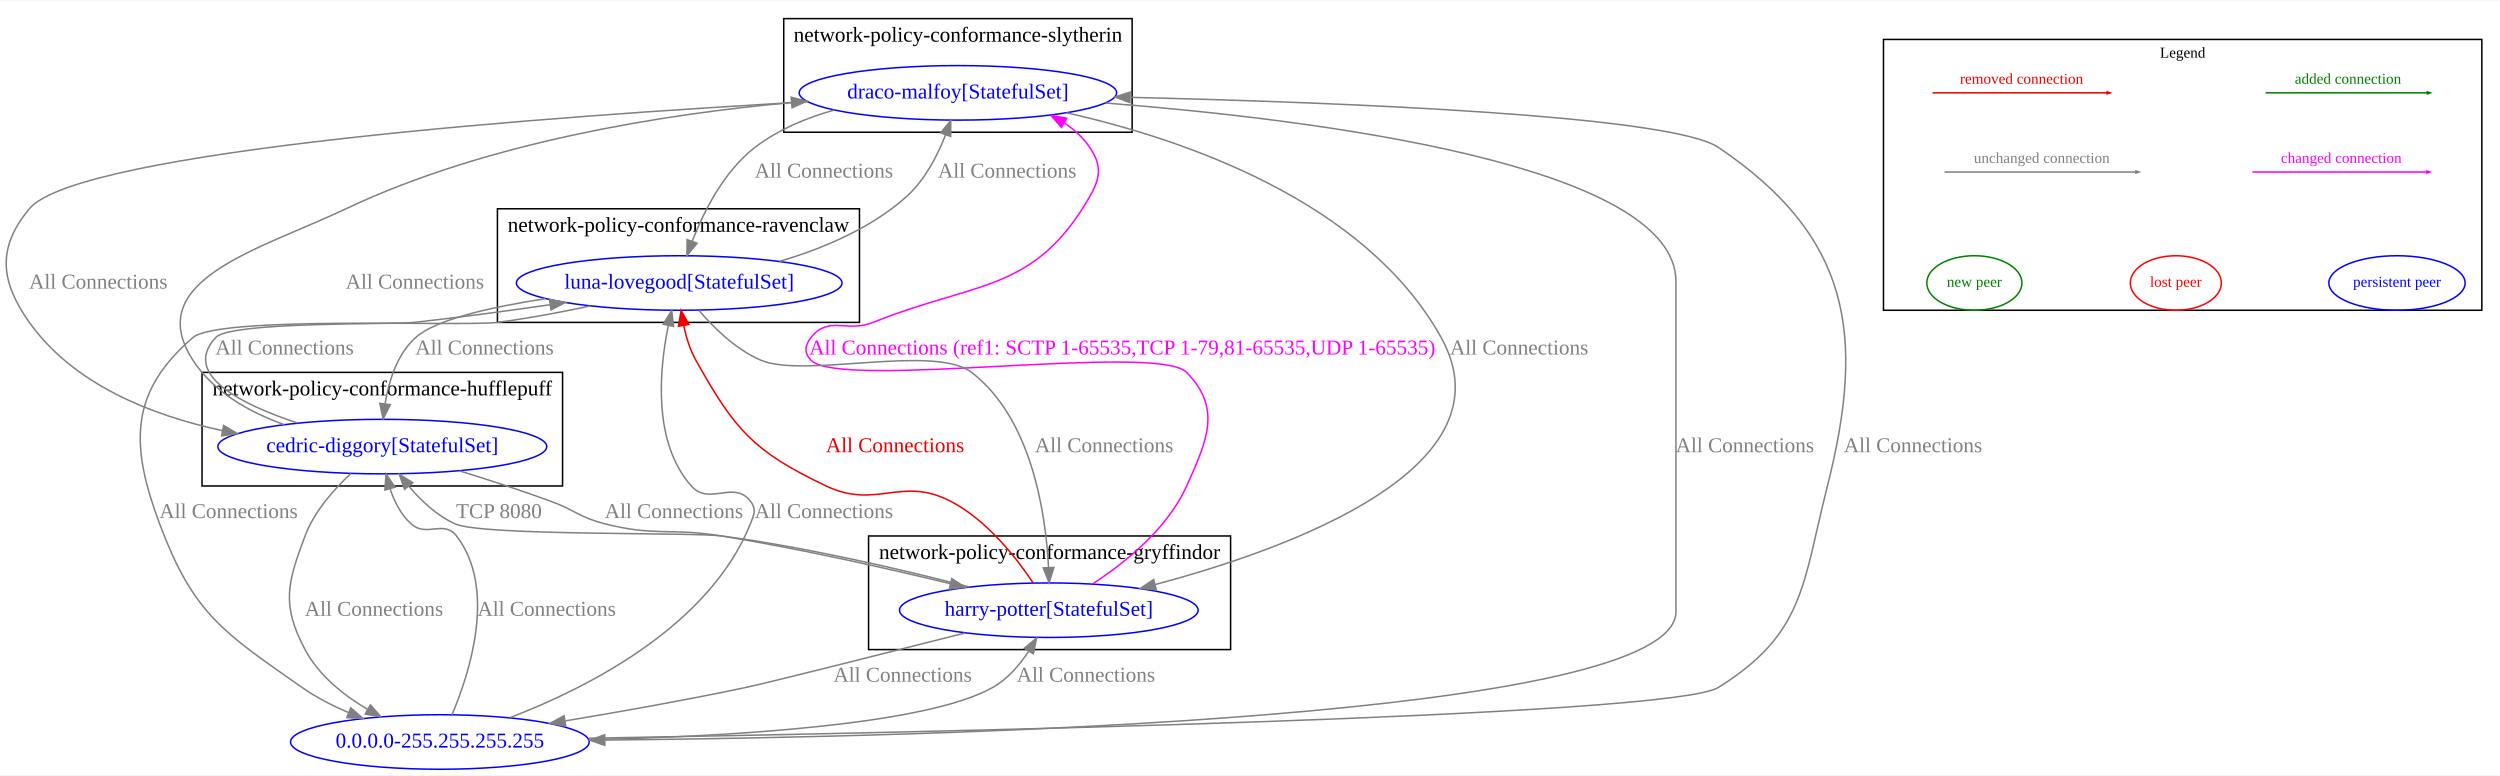
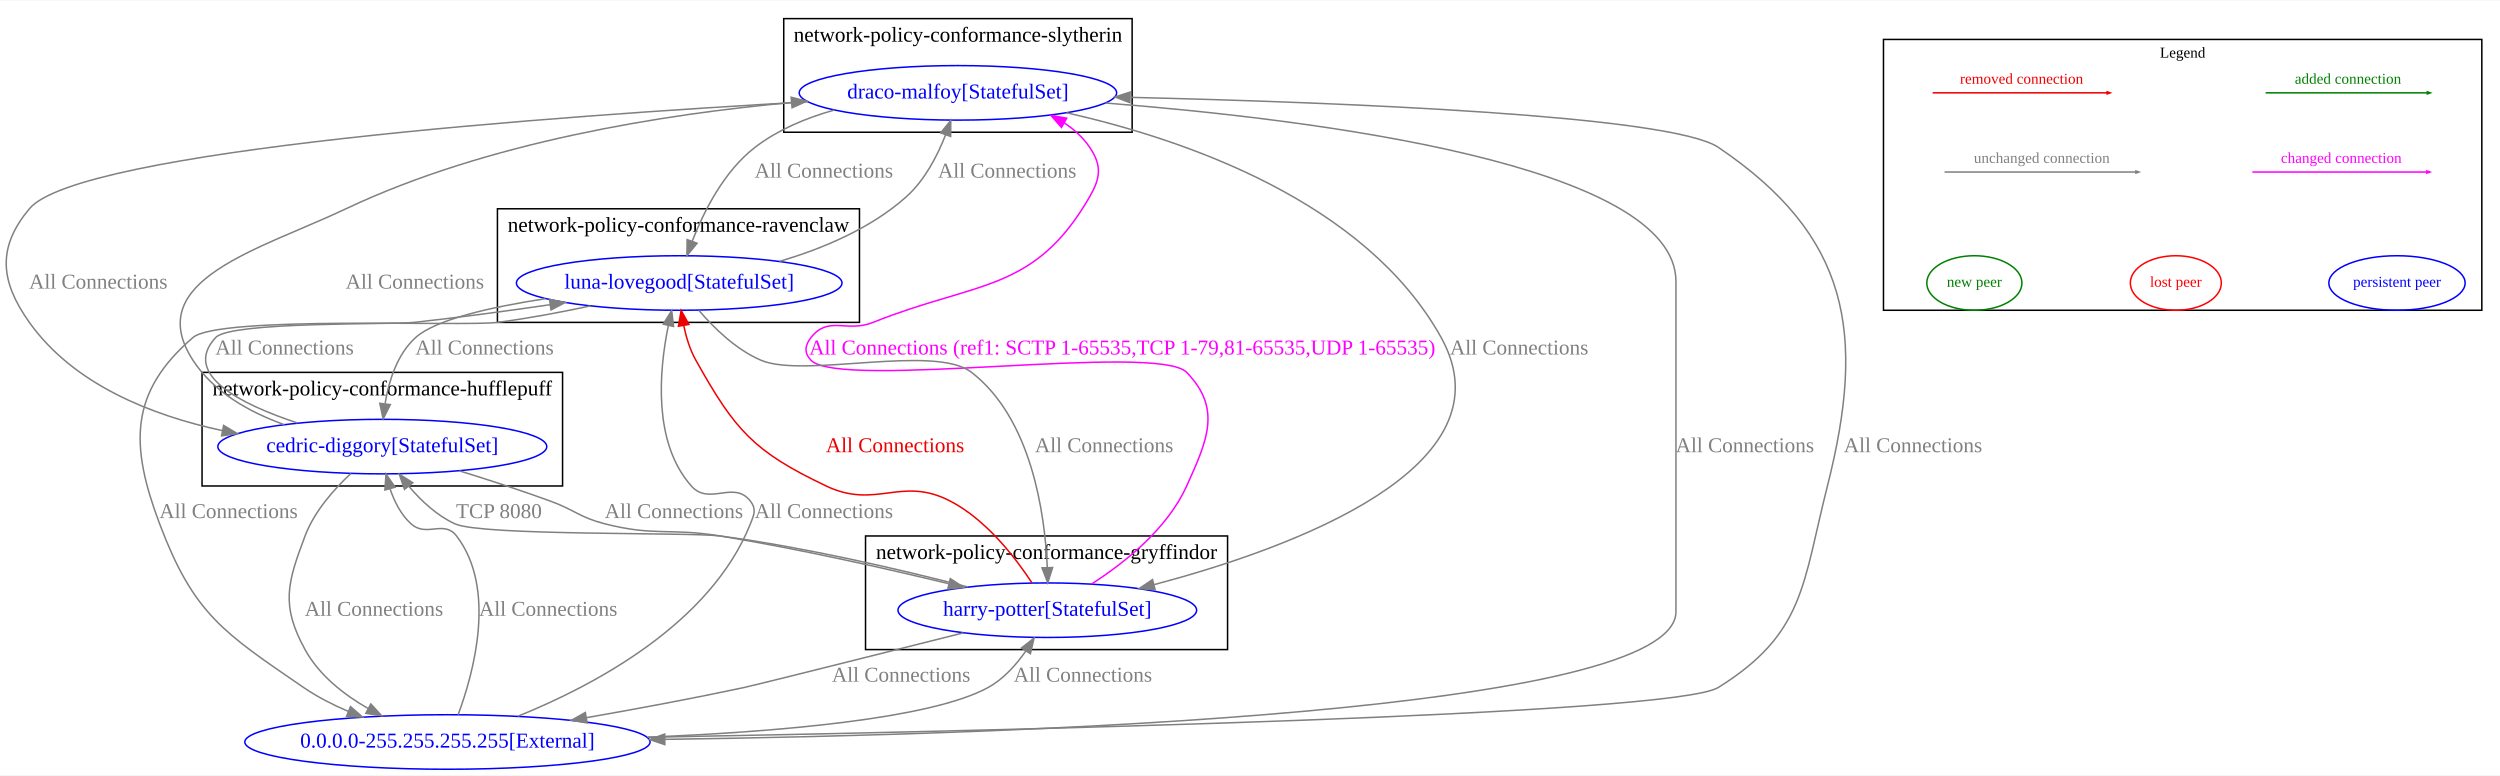
<svg xmlns="http://www.w3.org/2000/svg" width="1650pt" height="512pt" viewBox="0.00 0.00 1650.38 511.53">
  <g id="graph0" class="graph" transform="scale(1 1) rotate(0) translate(4 507.53)">
    <polygon fill="white" stroke="transparent" points="-4,4 -4,-507.53 1646.38,-507.53 1646.38,4 -4,4" />
+     <g id="clust1" class="cluster">
+       <polygon fill="none" stroke="black" points="567.38,-79 567.38,-154 806.38,-154 806.38,-79 567.38,-79" />
+       <text text-anchor="middle" x="686.88" y="-138.8" font-family="Times New Roman,serif" font-size="14.00">network-policy-conformance-gryffindor</text>
+     </g>
    <g id="clust2" class="cluster">
      <polygon fill="none" stroke="black" points="129.38,-187 129.38,-262 367.38,-262 367.38,-187 129.38,-187" />
      <text text-anchor="middle" x="248.38" y="-246.8" font-family="Times New Roman,serif" font-size="14.00">network-policy-conformance-hufflepuff</text>
    </g>
    <g id="clust3" class="cluster">
      <polygon fill="none" stroke="black" points="324.38,-295 324.38,-370 563.38,-370 563.38,-295 324.38,-295" />
      <text text-anchor="middle" x="443.88" y="-354.8" font-family="Times New Roman,serif" font-size="14.00">network-policy-conformance-ravenclaw</text>
    </g>
-     <g id="clust1" class="cluster">
-       <polygon fill="none" stroke="black" points="569.38,-79 569.38,-154 808.38,-154 808.38,-79 569.38,-79" />
-       <text text-anchor="middle" x="688.88" y="-138.8" font-family="Times New Roman,serif" font-size="14.00">network-policy-conformance-gryffindor</text>
+     <g id="clust4" class="cluster">
+       <polygon fill="none" stroke="black" points="513.38,-420.53 513.38,-495.53 743.38,-495.53 743.38,-420.53 513.38,-420.53" />
+       <text text-anchor="middle" x="628.38" y="-480.33" font-family="Times New Roman,serif" font-size="14.00">network-policy-conformance-slytherin</text>
    </g>
    <g id="clust5" class="cluster">
      <polygon fill="none" stroke="black" points="1239.38,-303 1239.38,-481.79 1634.38,-481.79 1634.38,-303 1239.38,-303" />
      <text text-anchor="middle" x="1436.88" y="-469.79" font-family="Times New Roman,serif" font-size="10.00">Legend</text>
    </g>
-     <g id="clust4" class="cluster">
-       <polygon fill="none" stroke="black" points="513.38,-420.53 513.38,-495.53 743.38,-495.53 743.38,-420.53 513.38,-420.53" />
-       <text text-anchor="middle" x="628.38" y="-480.33" font-family="Times New Roman,serif" font-size="14.00">network-policy-conformance-slytherin</text>
-     </g>
    <g id="node1" class="node">
-       <ellipse fill="none" stroke="blue" cx="688.38" cy="-105" rx="98.58" ry="18" />
-       <text text-anchor="middle" x="688.38" y="-101.3" font-family="Times New Roman,serif" font-size="14.00" fill="blue">harry-potter[StatefulSet]</text>
+       <ellipse fill="none" stroke="blue" cx="687.38" cy="-105" rx="98.58" ry="18" />
+       <text text-anchor="middle" x="687.38" y="-101.3" font-family="Times New Roman,serif" font-size="14.00" fill="blue">harry-potter[StatefulSet]</text>
    </g>
    <g id="node2" class="node">
      <ellipse fill="none" stroke="blue" cx="248.38" cy="-213" rx="108.58" ry="18" />
      <text text-anchor="middle" x="248.38" y="-209.3" font-family="Times New Roman,serif" font-size="14.00" fill="blue">cedric-diggory[StatefulSet]</text>
    </g>
    <g id="edge6" class="edge">
-       <path fill="none" stroke="grey" d="M636.02,-120.31C592.56,-131.54 528.93,-146.49 472.38,-154 452.98,-156.58 314.21,-153.92 296.38,-162 284.39,-167.43 273.89,-177.35 265.79,-186.93" />
-       <polygon fill="grey" stroke="grey" points="263.03,-184.78 259.56,-194.79 268.52,-189.12 263.03,-184.78" />
+       <path fill="none" stroke="grey" d="M635.02,-120.31C591.55,-131.53 527.93,-146.48 471.38,-154 452.09,-156.57 314.11,-153.96 296.38,-162 284.39,-167.44 273.89,-177.35 265.79,-186.93" />
+       <polygon fill="grey" stroke="grey" points="263.03,-184.78 259.57,-194.79 268.52,-189.12 263.03,-184.78" />
      <text text-anchor="middle" x="325.38" y="-165.8" font-family="Times New Roman,serif" font-size="14.00" fill="grey">TCP 8080</text>
    </g>
    <g id="node3" class="node">
      <ellipse fill="none" stroke="blue" cx="444.38" cy="-321" rx="107.48" ry="18" />
      <text text-anchor="middle" x="444.38" y="-317.3" font-family="Times New Roman,serif" font-size="14.00" fill="blue">luna-lovegood[StatefulSet]</text>
    </g>
    <g id="edge7" class="edge">
-       <path fill="none" stroke="#ee0000" d="M678.05,-122.99C666.84,-139.78 647.3,-164.68 623.38,-177 590.74,-193.8 574.53,-171.21 541.38,-187 493.42,-209.84 481.31,-223.64 455.38,-270 451.5,-276.93 448.99,-285.12 447.37,-292.84" />
+       <path fill="none" stroke="#ee0000" d="M677.28,-122.99C666.29,-139.77 647.09,-164.68 623.38,-177 590.8,-193.93 574.53,-171.21 541.38,-187 493.42,-209.84 481.31,-223.64 455.38,-270 451.5,-276.93 448.99,-285.12 447.37,-292.84" />
      <polygon fill="#ee0000" stroke="#ee0000" points="443.88,-292.47 445.65,-302.92 450.78,-293.64 443.88,-292.47" />
      <text text-anchor="middle" x="586.88" y="-209.3" font-family="Times New Roman,serif" font-size="14.00" fill="#ee0000">All Connections</text>
    </g>
    <g id="node4" class="node">
      <ellipse fill="none" stroke="blue" cx="628.38" cy="-446.53" rx="104.78" ry="18" />
      <text text-anchor="middle" x="628.38" y="-442.83" font-family="Times New Roman,serif" font-size="14.00" fill="blue">draco-malfoy[StatefulSet]</text>
    </g>
    <g id="edge8" class="edge">
-       <path fill="none" stroke="magenta" d="M717.35,-122.41C738.92,-136.44 766.74,-158.83 779.38,-187 793.03,-217.41 802.57,-238.05 779.38,-262 760.2,-281.81 550.56,-250.19 531.38,-270 526.74,-274.79 527.26,-279.76 531.38,-285 542.97,-299.75 554.98,-288 572.38,-295 640.55,-322.43 678.71,-314.32 715.38,-378 722.59,-390.53 723.47,-398.55 715.38,-410.53 710.96,-417.07 705.09,-422.39 698.48,-426.72" />
+       <path fill="none" stroke="magenta" d="M716.65,-122.33C738.46,-136.32 766.59,-158.69 779.38,-187 793.11,-217.38 802.57,-238.05 779.38,-262 760.2,-281.81 550.56,-250.19 531.38,-270 526.74,-274.79 527.26,-279.76 531.38,-285 542.97,-299.75 554.98,-288 572.38,-295 640.55,-322.43 678.71,-314.32 715.38,-378 722.59,-390.53 723.47,-398.55 715.38,-410.53 710.96,-417.07 705.09,-422.39 698.48,-426.72" />
      <polygon fill="magenta" stroke="magenta" points="696.72,-423.69 689.76,-431.68 700.18,-429.78 696.72,-423.69" />
      <text text-anchor="middle" x="736.88" y="-273.8" font-family="Times New Roman,serif" font-size="14.00" fill="magenta">All Connections (ref1: SCTP 1-65535,TCP 1-79,81-65535,UDP 1-65535)</text>
    </g>
    <g id="node5" class="node">
-       <ellipse fill="none" stroke="blue" cx="286.38" cy="-18" rx="98.58" ry="18" />
-       <text text-anchor="middle" x="286.38" y="-14.3" font-family="Times New Roman,serif" font-size="14.00" fill="blue">0.0.0.0-255.255.255.255</text>
+       <ellipse fill="none" stroke="blue" cx="291.38" cy="-18" rx="133.78" ry="18" />
+       <text text-anchor="middle" x="291.38" y="-14.3" font-family="Times New Roman,serif" font-size="14.00" fill="blue">0.0.0.0-255.255.255.255[External]</text>
    </g>
    <g id="edge5" class="edge">
-       <path fill="none" stroke="grey" d="M633.02,-89.94C578.89,-76.22 502.56,-57 488.38,-54 449.39,-45.76 405.86,-38.03 369.23,-31.94" />
-       <polygon fill="grey" stroke="grey" points="369.52,-28.45 359.08,-30.27 368.38,-35.35 369.52,-28.45" />
-       <text text-anchor="middle" x="591.88" y="-57.8" font-family="Times New Roman,serif" font-size="14.00" fill="grey">All Connections</text>
+       <path fill="none" stroke="grey" d="M632.01,-90.06C575.35,-75.81 494.59,-55.54 487.38,-54 453.53,-46.76 416.17,-39.82 383.23,-34.07" />
+       <polygon fill="grey" stroke="grey" points="383.61,-30.58 373.16,-32.32 382.41,-37.48 383.61,-30.58" />
+       <text text-anchor="middle" x="590.88" y="-57.8" font-family="Times New Roman,serif" font-size="14.00" fill="grey">All Connections</text>
    </g>
    <g id="edge10" class="edge">
-       <path fill="none" stroke="grey" d="M299.26,-197C318.26,-191.13 339.93,-184.1 359.38,-177 375.66,-171.05 378.58,-166.27 395.38,-162 428.73,-153.52 438.42,-159.52 472.38,-154 523.46,-145.7 580.58,-132.85 623.25,-122.53" />
-       <polygon fill="grey" stroke="grey" points="624.34,-125.86 633.23,-120.1 622.68,-119.06 624.34,-125.86" />
+       <path fill="none" stroke="grey" d="M299.26,-197C318.26,-191.13 339.93,-184.1 359.38,-177 375.66,-171.05 378.59,-166.29 395.38,-162 428.29,-153.6 437.86,-159.47 471.38,-154 522.45,-145.67 579.58,-132.81 622.25,-122.5" />
+       <polygon fill="grey" stroke="grey" points="623.34,-125.84 632.22,-120.08 621.68,-119.04 623.34,-125.84" />
      <text text-anchor="middle" x="440.88" y="-165.8" font-family="Times New Roman,serif" font-size="14.00" fill="grey">All Connections</text>
    </g>
    <g id="edge11" class="edge">
      <path fill="none" stroke="grey" d="M192.41,-228.58C154.78,-240.99 115.83,-260.66 138.38,-285 148.3,-295.71 254.87,-293.41 269.38,-295 298.72,-298.21 330.71,-302.54 359.22,-306.69" />
      <polygon fill="grey" stroke="grey" points="358.74,-310.16 369.15,-308.15 359.76,-303.23 358.74,-310.16" />
      <text text-anchor="middle" x="183.88" y="-273.8" font-family="Times New Roman,serif" font-size="14.00" fill="grey">All Connections</text>
    </g>
    <g id="edge12" class="edge">
      <path fill="none" stroke="grey" d="M183.71,-227.47C160.65,-235.73 137.02,-248.94 123.38,-270 89.04,-323.02 167.29,-342.97 224.38,-370 317.65,-414.16 434.47,-432.53 518.47,-440.15" />
      <polygon fill="grey" stroke="grey" points="518.28,-443.65 528.55,-441.03 518.89,-436.68 518.28,-443.65" />
      <text text-anchor="middle" x="269.88" y="-317.3" font-family="Times New Roman,serif" font-size="14.00" fill="grey">All Connections</text>
    </g>
    <g id="edge9" class="edge">
-       <path fill="none" stroke="grey" d="M227.69,-195.29C216.39,-184.79 203.48,-170.18 197.38,-154 185.62,-122.81 181.73,-108.43 197.38,-79 206.39,-62.06 222.54,-49.05 238.64,-39.54" />
-       <polygon fill="grey" stroke="grey" points="240.48,-42.52 247.53,-34.61 237.09,-36.39 240.48,-42.52" />
+       <path fill="none" stroke="grey" d="M227.69,-195.29C216.39,-184.79 203.48,-170.18 197.38,-154 185.62,-122.81 181.36,-108.23 197.38,-79 206.57,-62.24 222.65,-49.48 238.94,-40.14" />
+       <polygon fill="grey" stroke="grey" points="240.81,-43.1 247.97,-35.29 237.5,-36.93 240.81,-43.1" />
      <text text-anchor="middle" x="242.88" y="-101.3" font-family="Times New Roman,serif" font-size="14.00" fill="grey">All Connections</text>
    </g>
    <g id="edge14" class="edge">
-       <path fill="none" stroke="grey" d="M457.46,-302.82C467.31,-291.3 481.92,-277 498.38,-270 526.85,-257.89 612.87,-280.88 637.38,-262 677.07,-231.44 686.3,-169.28 688.19,-133.33" />
-       <polygon fill="grey" stroke="grey" points="691.69,-133.21 688.56,-123.08 684.7,-132.95 691.69,-133.21" />
+       <path fill="none" stroke="grey" d="M457.46,-302.82C467.31,-291.3 481.92,-277 498.38,-270 526.85,-257.89 612.92,-280.95 637.38,-262 676.91,-231.38 685.73,-169.24 687.37,-133.32" />
+       <polygon fill="grey" stroke="grey" points="690.88,-133.17 687.68,-123.07 683.88,-132.96 690.88,-133.17" />
      <text text-anchor="middle" x="724.88" y="-209.3" font-family="Times New Roman,serif" font-size="14.00" fill="grey">All Connections</text>
    </g>
    <g id="edge15" class="edge">
      <path fill="none" stroke="grey" d="M356.14,-310.65C319.98,-305.14 283.53,-296.87 270.38,-285 258.2,-274 252.7,-256.42 250.24,-241.5" />
      <polygon fill="grey" stroke="grey" points="253.66,-240.72 248.93,-231.24 246.72,-241.6 253.66,-240.72" />
      <text text-anchor="middle" x="315.88" y="-273.8" font-family="Times New Roman,serif" font-size="14.00" fill="grey">All Connections</text>
    </g>
    <g id="edge16" class="edge">
      <path fill="none" stroke="grey" d="M510.61,-335.27C539.03,-343.67 570.99,-357.03 594.38,-378 606.49,-388.86 614.85,-405.03 620.24,-418.82" />
      <polygon fill="grey" stroke="grey" points="616.98,-420.11 623.66,-428.34 623.57,-417.74 616.98,-420.11" />
      <text text-anchor="middle" x="660.88" y="-390.56" font-family="Times New Roman,serif" font-size="14.00" fill="grey">All Connections</text>
    </g>
    <g id="edge13" class="edge">
-       <path fill="none" stroke="grey" d="M385.79,-305.89C366.36,-301.72 344.54,-297.59 324.38,-295 302.2,-292.16 140.34,-299.57 123.38,-285 81.26,-248.81 81.92,-214.01 101.38,-162 123.68,-102.4 143.26,-90.5 195.38,-54 204.71,-47.47 215.42,-41.95 226.15,-37.37" />
-       <polygon fill="grey" stroke="grey" points="227.57,-40.56 235.54,-33.58 224.96,-34.07 227.57,-40.56" />
+       <path fill="none" stroke="grey" d="M385.79,-305.89C366.36,-301.72 344.54,-297.59 324.38,-295 302.2,-292.16 140.34,-299.57 123.38,-285 81.26,-248.81 81.78,-213.96 101.38,-162 123.94,-102.19 143.66,-90.16 196.38,-54 205.37,-47.83 215.58,-42.6 225.89,-38.21" />
+       <polygon fill="grey" stroke="grey" points="227.38,-41.39 235.35,-34.42 224.77,-34.89 227.38,-41.39" />
      <text text-anchor="middle" x="146.88" y="-165.8" font-family="Times New Roman,serif" font-size="14.00" fill="grey">All Connections</text>
    </g>
    <g id="edge18" class="edge">
-       <path fill="none" stroke="grey" d="M700.05,-433.39C777.73,-415.87 897.3,-375.09 947.38,-285 994.72,-199.84 850.56,-146.49 758.63,-121.94" />
-       <polygon fill="grey" stroke="grey" points="759.36,-118.51 748.8,-119.37 757.59,-125.28 759.36,-118.51" />
+       <path fill="none" stroke="grey" d="M700.05,-433.39C777.73,-415.87 897.3,-375.09 947.38,-285 994.85,-199.62 850.15,-146.35 757.89,-121.88" />
+       <polygon fill="grey" stroke="grey" points="758.58,-118.44 748.02,-119.31 756.82,-125.22 758.58,-118.44" />
      <text text-anchor="middle" x="998.88" y="-273.8" font-family="Times New Roman,serif" font-size="14.00" fill="grey">All Connections</text>
    </g>
    <g id="edge19" class="edge">
      <path fill="none" stroke="grey" d="M529.43,-440.62C364.39,-431.38 47.74,-408.77 15.38,-370 -5.98,-344.41 -3.94,-322.17 15.38,-295 44.46,-254.11 95.73,-233.68 142.78,-223.55" />
      <polygon fill="grey" stroke="grey" points="143.64,-226.95 152.75,-221.54 142.26,-220.08 143.64,-226.95" />
      <text text-anchor="middle" x="60.88" y="-317.3" font-family="Times New Roman,serif" font-size="14.00" fill="grey">All Connections</text>
    </g>
    <g id="edge20" class="edge">
      <path fill="none" stroke="grey" d="M546.72,-435.18C528.19,-429.98 509.53,-422.19 494.38,-410.53 474.04,-394.87 460.67,-368.43 452.92,-348.51" />
      <polygon fill="grey" stroke="grey" points="456.19,-347.25 449.47,-339.06 449.61,-349.66 456.19,-347.25" />
      <text text-anchor="middle" x="539.88" y="-390.56" font-family="Times New Roman,serif" font-size="14.00" fill="grey">All Connections</text>
    </g>
    <g id="edge17" class="edge">
-       <path fill="none" stroke="grey" d="M725.73,-439.82C864.45,-428.97 1102.38,-399.12 1102.38,-322 1102.38,-322 1102.38,-322 1102.38,-104 1102.38,-33.73 617.48,-21.29 395.27,-19.27" />
-       <polygon fill="grey" stroke="grey" points="395.25,-15.77 385.22,-19.19 395.19,-22.77 395.25,-15.77" />
+       <path fill="none" stroke="grey" d="M725.73,-439.82C864.45,-428.97 1102.38,-399.12 1102.38,-322 1102.38,-322 1102.38,-322 1102.38,-104 1102.38,-37.7 668.07,-22.91 435.1,-19.75" />
+       <polygon fill="grey" stroke="grey" points="434.89,-16.25 424.85,-19.62 434.8,-23.25 434.89,-16.25" />
      <text text-anchor="middle" x="1147.88" y="-209.3" font-family="Times New Roman,serif" font-size="14.00" fill="grey">All Connections</text>
    </g>
    <g id="edge1" class="edge">
-       <path fill="none" stroke="grey" d="M384.9,-19.54C477.2,-21.62 607.33,-29.09 651.38,-54 661.11,-59.5 669.02,-68.73 674.99,-77.77" />
-       <polygon fill="grey" stroke="grey" points="672.15,-79.84 680.31,-86.6 678.15,-76.23 672.15,-79.84" />
-       <text text-anchor="middle" x="712.88" y="-57.8" font-family="Times New Roman,serif" font-size="14.00" fill="grey">All Connections</text>
+       <path fill="none" stroke="grey" d="M423.63,-21.19C508.84,-24.64 610.53,-33.17 648.38,-54 658.47,-59.55 666.82,-68.91 673.18,-78.04" />
+       <polygon fill="grey" stroke="grey" points="670.31,-80.05 678.65,-86.59 676.21,-76.28 670.31,-80.05" />
+       <text text-anchor="middle" x="710.88" y="-57.8" font-family="Times New Roman,serif" font-size="14.00" fill="grey">All Connections</text>
    </g>
    <g id="edge2" class="edge">
-       <path fill="none" stroke="grey" d="M294.38,-35.98C306.15,-63.77 324.03,-119.32 297.38,-154 288.97,-164.94 277.63,-152.76 267.38,-162 260.64,-168.08 256.28,-176.81 253.46,-185.27" />
+       <path fill="none" stroke="grey" d="M298.44,-36C308.75,-63.81 323.97,-119.4 297.38,-154 288.97,-164.94 277.63,-152.76 267.38,-162 260.64,-168.08 256.28,-176.81 253.46,-185.27" />
      <polygon fill="grey" stroke="grey" points="250.09,-184.35 250.81,-194.92 256.84,-186.2 250.09,-184.35" />
-       <text text-anchor="middle" x="356.88" y="-101.3" font-family="Times New Roman,serif" font-size="14.00" fill="grey">All Connections</text>
+       <text text-anchor="middle" x="357.88" y="-101.3" font-family="Times New Roman,serif" font-size="14.00" fill="grey">All Connections</text>
    </g>
    <g id="edge3" class="edge">
-       <path fill="none" stroke="grey" d="M332.73,-34.11C384.34,-53.94 464.1,-94.39 491.38,-162 493.88,-168.18 495.47,-171.73 491.38,-177 480.41,-191.14 464.26,-173.62 452.38,-187 426.95,-215.66 431.08,-262.92 437.16,-292.71" />
+       <path fill="none" stroke="grey" d="M337.95,-35.02C388.33,-55.37 465,-96.01 491.38,-162 493.86,-168.19 495.47,-171.73 491.38,-177 480.41,-191.14 464.26,-173.62 452.38,-187 426.95,-215.66 431.08,-262.92 437.16,-292.71" />
      <polygon fill="grey" stroke="grey" points="433.83,-293.84 439.44,-302.82 440.66,-292.3 433.83,-293.84" />
      <text text-anchor="middle" x="539.88" y="-165.8" font-family="Times New Roman,serif" font-size="14.00" fill="grey">All Connections</text>
    </g>
    <g id="edge4" class="edge">
-       <path fill="none" stroke="grey" d="M384.6,-20.49C600.39,-24.12 1099.24,-34.56 1130.38,-54 1187.4,-89.59 1185.88,-121.84 1202.38,-187 1228.01,-288.18 1216.85,-352.07 1130.38,-410.53 1099.05,-431.71 880.41,-440.25 742.2,-443.56" />
+       <path fill="none" stroke="grey" d="M423.62,-21.11C652.49,-25.25 1100.99,-35.65 1130.38,-54 1187.4,-89.6 1185.88,-121.84 1202.38,-187 1228.01,-288.18 1216.85,-352.07 1130.38,-410.53 1099.05,-431.71 880.41,-440.25 742.2,-443.56" />
      <polygon fill="grey" stroke="grey" points="741.9,-440.06 731.98,-443.8 742.06,-447.06 741.9,-440.06" />
      <text text-anchor="middle" x="1258.88" y="-209.3" font-family="Times New Roman,serif" font-size="14.00" fill="grey">All Connections</text>
    </g>
    <g id="edge21" class="edge">
      <path fill="none" stroke="#008000" d="M1491.67,-446.53C1518.03,-446.53 1569.92,-446.53 1598.08,-446.53" />
      <polygon fill="#008000" stroke="#008000" points="1598.4,-447.23 1600.4,-446.53 1598.4,-445.83 1598.4,-447.23" />
      <text text-anchor="middle" x="1546.03" y="-452.53" font-family="Times New Roman,serif" font-size="10.00" fill="#008000">added connection</text>
    </g>
    <g id="edge22" class="edge">
      <path fill="none" stroke="#ee0000" d="M1271.83,-446.53C1299.9,-446.53 1356.91,-446.53 1386.91,-446.53" />
      <polygon fill="#ee0000" stroke="#ee0000" points="1387.03,-447.23 1389.03,-446.53 1387.03,-445.83 1387.03,-447.23" />
      <text text-anchor="middle" x="1330.53" y="-452.53" font-family="Times New Roman,serif" font-size="10.00" fill="#ee0000">removed connection</text>
    </g>
    <g id="edge23" class="edge">
      <path fill="none" stroke="magenta" d="M1482.9,-394.26C1511.31,-394.26 1569.17,-394.26 1598.1,-394.26" />
      <polygon fill="magenta" stroke="magenta" points="1598.14,-394.96 1600.14,-394.26 1598.14,-393.56 1598.14,-394.96" />
      <text text-anchor="middle" x="1541.59" y="-400.26" font-family="Times New Roman,serif" font-size="10.00" fill="magenta">changed connection</text>
    </g>
    <g id="edge24" class="edge">
      <path fill="none" stroke="grey" d="M1279.7,-394.26C1309.84,-394.26 1374.02,-394.26 1405.78,-394.26" />
      <polygon fill="grey" stroke="grey" points="1406.01,-394.96 1408.01,-394.26 1406.01,-393.56 1406.01,-394.96" />
      <text text-anchor="middle" x="1343.88" y="-400.26" font-family="Times New Roman,serif" font-size="10.00" fill="grey">unchanged connection</text>
    </g>
    <g id="node14" class="node">
      <ellipse fill="none" stroke="#008000" cx="1299.38" cy="-321" rx="31.4" ry="18" />
      <text text-anchor="middle" x="1299.38" y="-318.5" font-family="Times New Roman,serif" font-size="10.00" fill="#008000">new peer</text>
    </g>
    <g id="node15" class="node">
      <ellipse fill="none" stroke="red" cx="1432.38" cy="-321" rx="30.04" ry="18" />
      <text text-anchor="middle" x="1432.38" y="-318.5" font-family="Times New Roman,serif" font-size="10.00" fill="red">lost peer</text>
    </g>
    <g id="node16" class="node">
      <ellipse fill="none" stroke="blue" cx="1578.38" cy="-321" rx="44.98" ry="18" />
      <text text-anchor="middle" x="1578.38" y="-318.5" font-family="Times New Roman,serif" font-size="10.00" fill="blue">persistent peer</text>
    </g>
  </g>
</svg>
